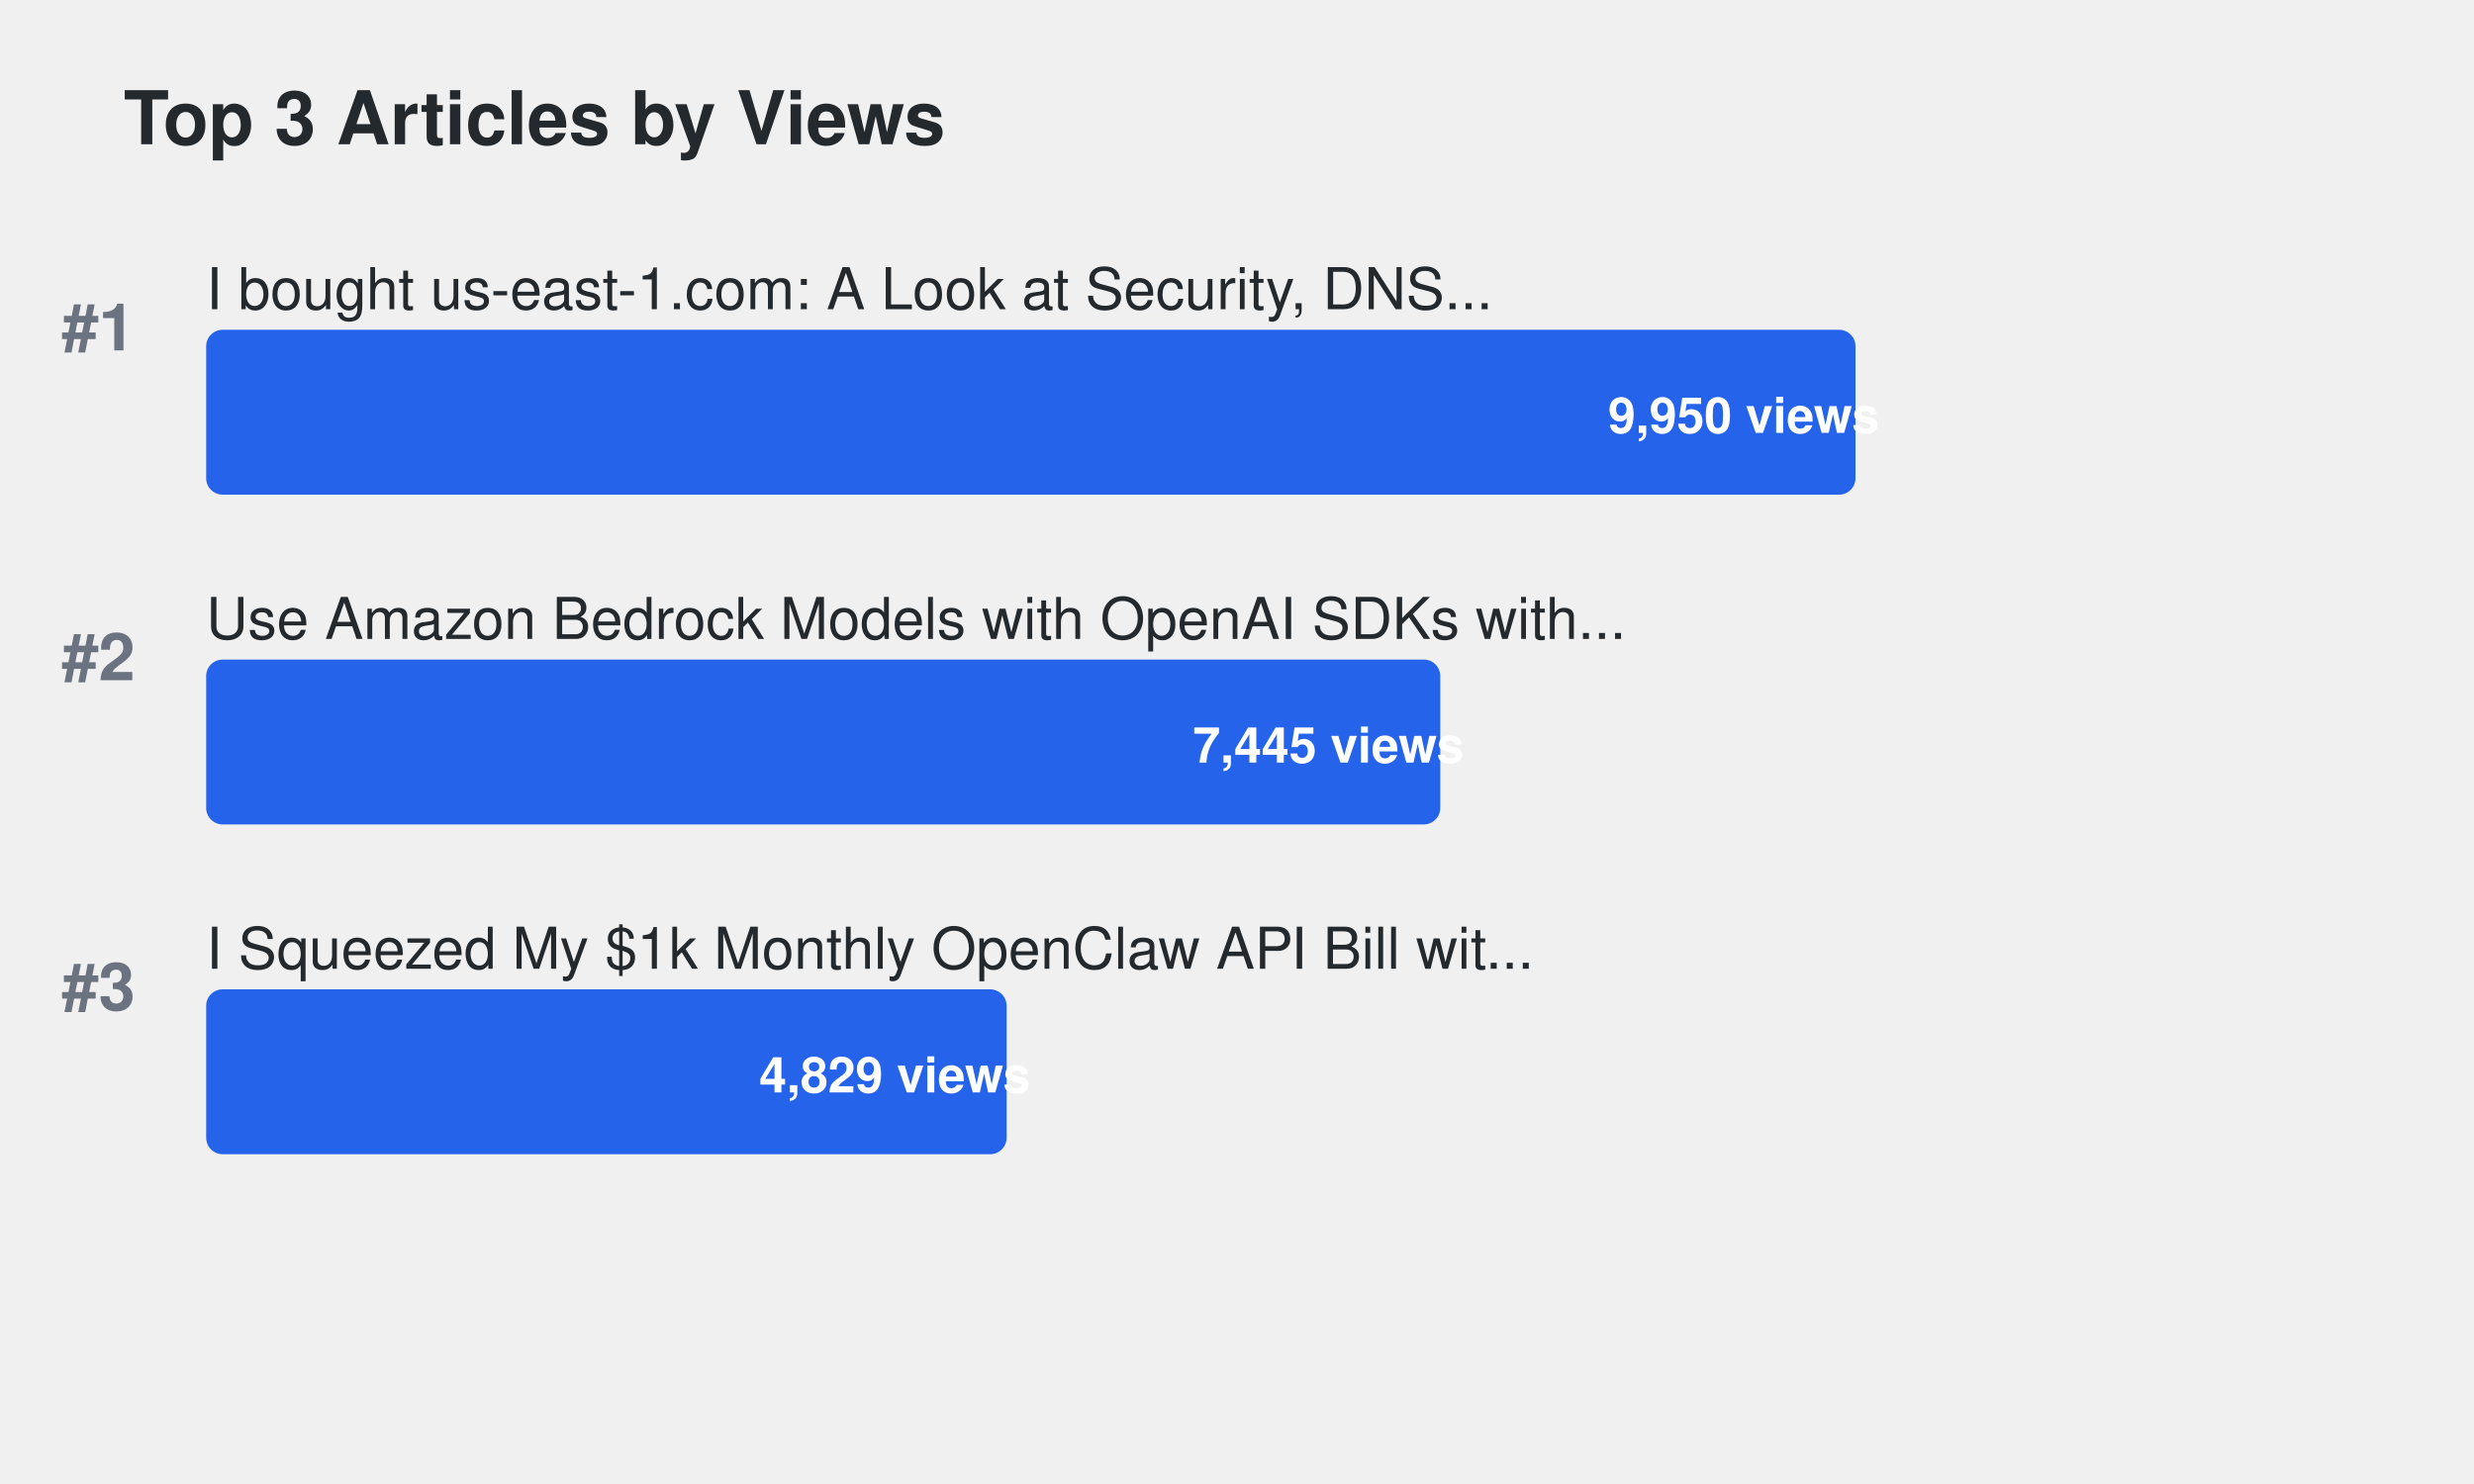
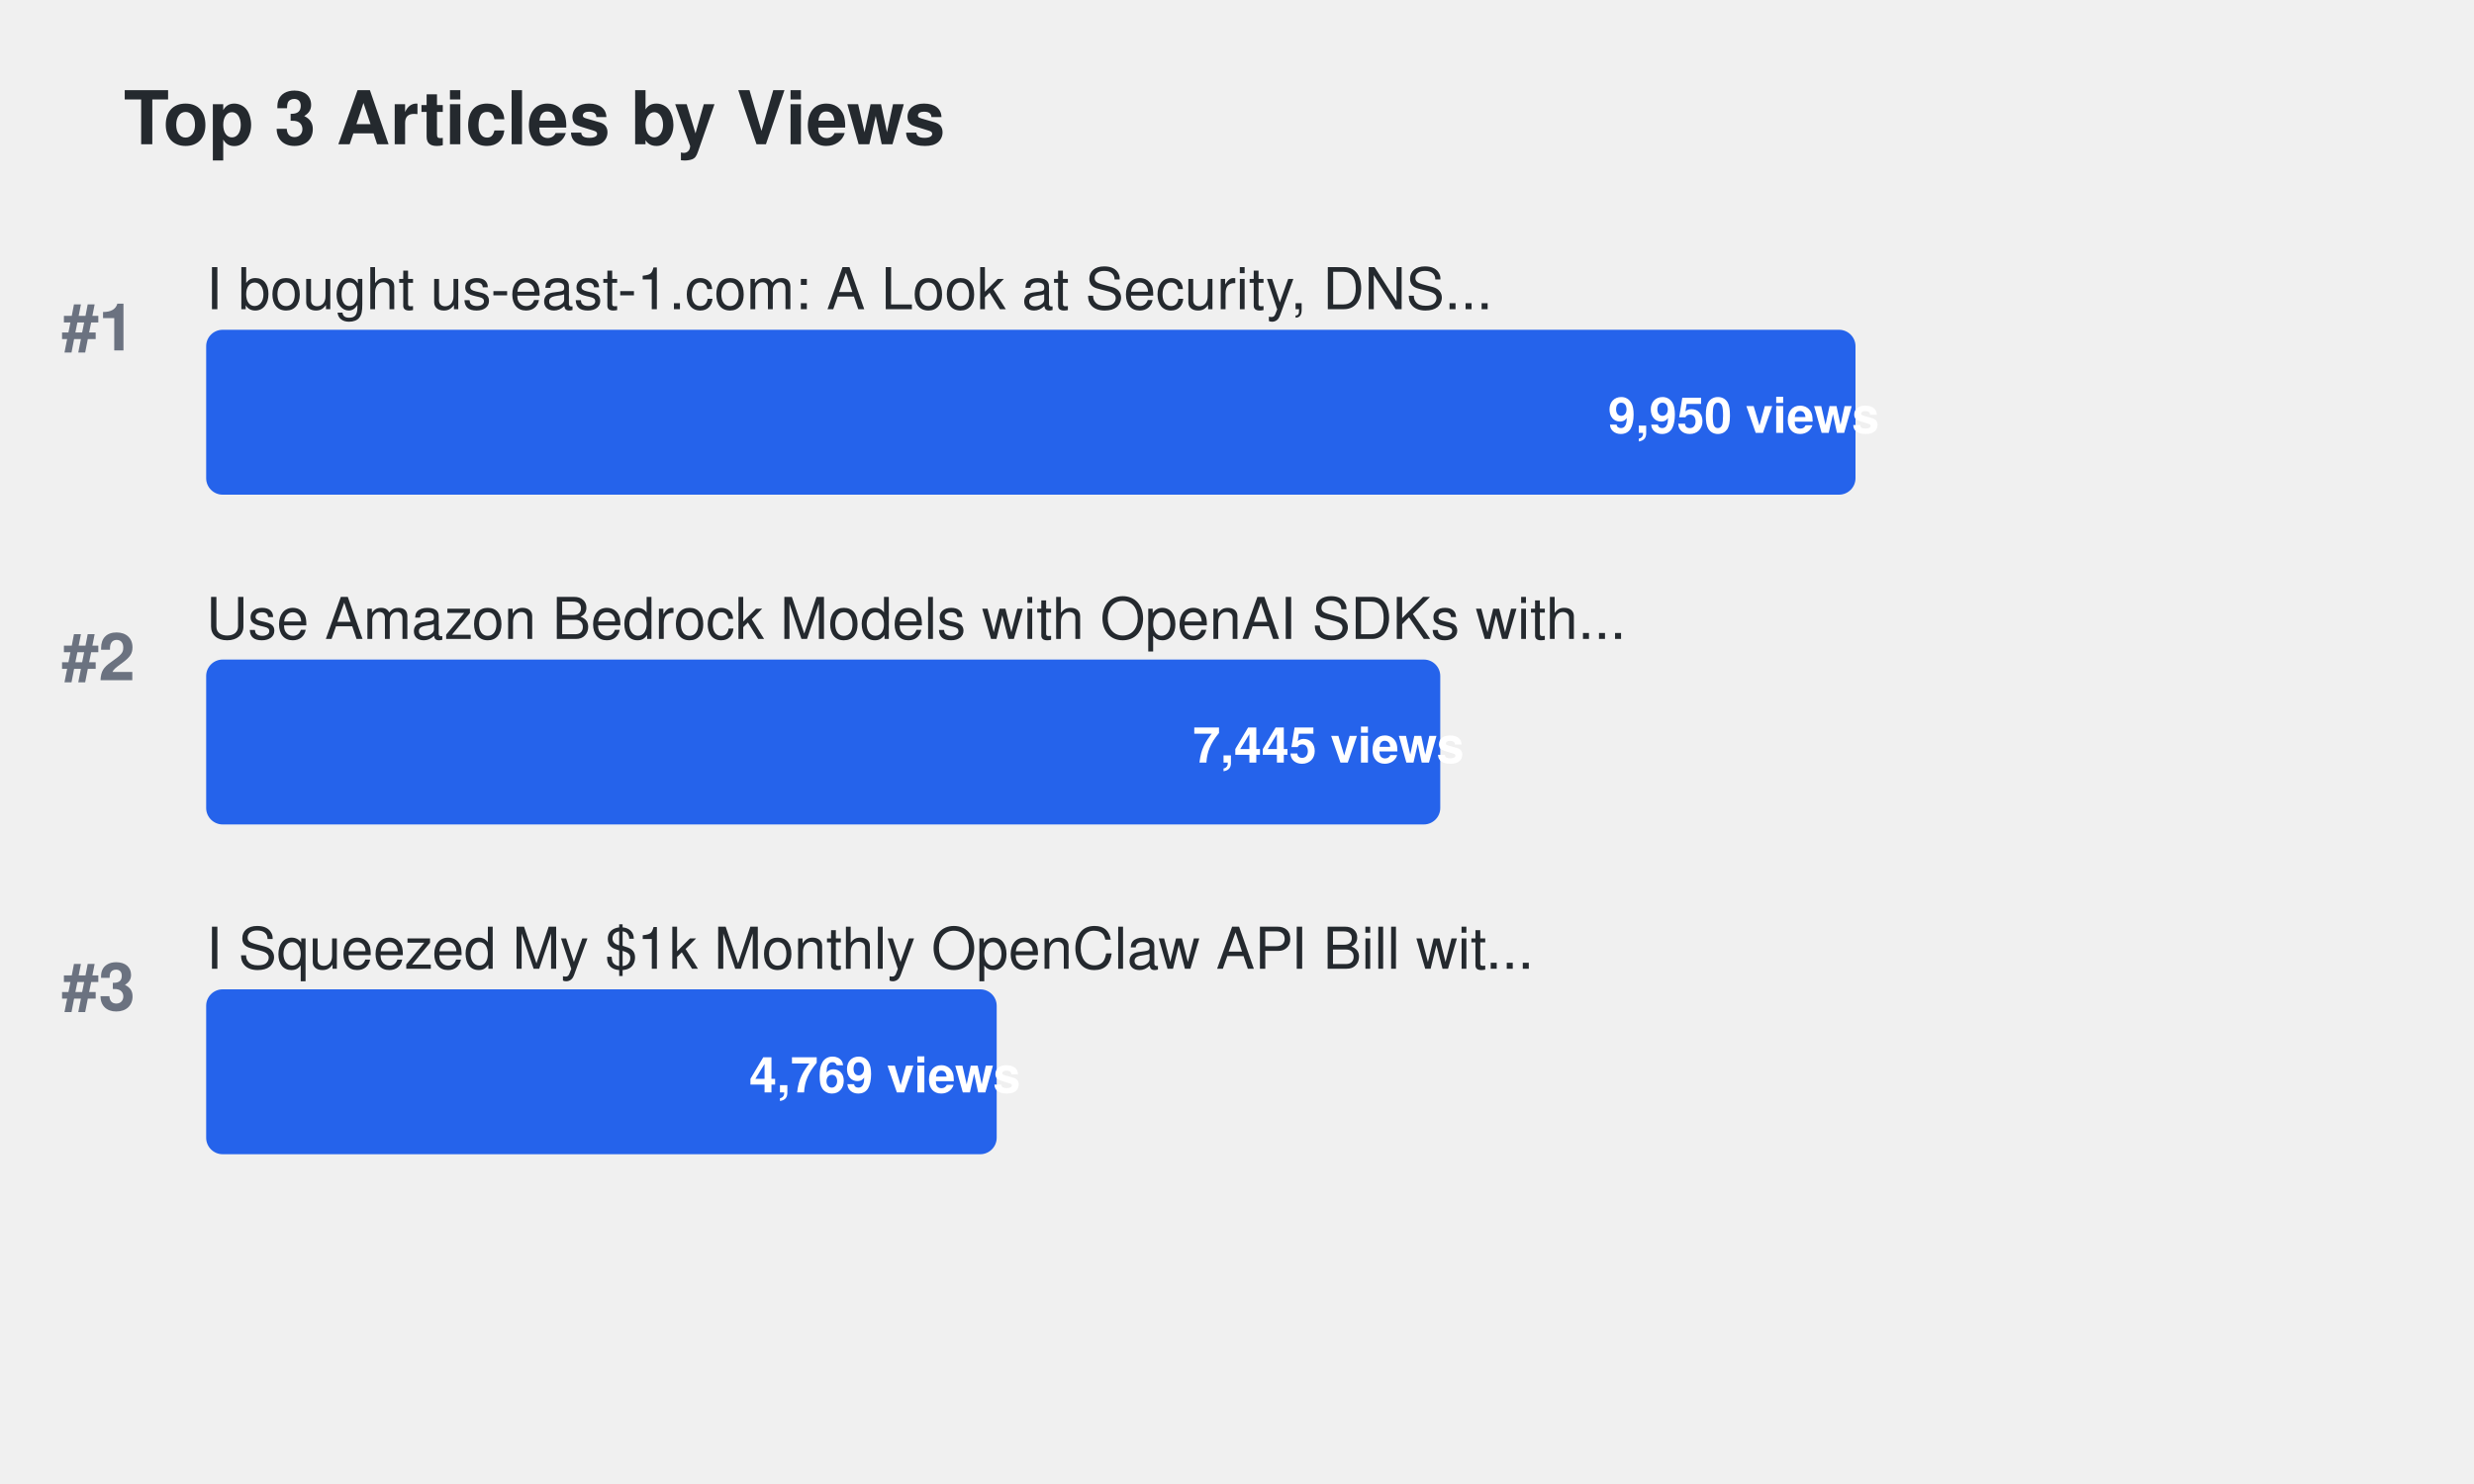
<svg xmlns="http://www.w3.org/2000/svg" width="600" height="360">
  <defs>
    <style>
.title { font-family: -apple-system, BlinkMacSystemFont, "Segoe UI", Helvetica, Arial, sans-serif; font-size: 18px; font-weight: 600; fill: #24292e; }
.article-title { font-family: -apple-system, BlinkMacSystemFont, "Segoe UI", Helvetica, Arial, sans-serif; font-size: 14px; font-weight: 500; fill: #24292e; }
.metric-value { font-family: -apple-system, BlinkMacSystemFont, "Segoe UI", Helvetica, Arial, sans-serif; font-size: 12px; font-weight: 600; fill: #ffffff; }
.rank { font-family: -apple-system, BlinkMacSystemFont, "Segoe UI", Helvetica, Arial, sans-serif; font-size: 16px; font-weight: 700; fill: #6b7280; }
.bar { rx: 4; ry: 4; }
.bar:hover { opacity: 0.8; cursor: pointer; }
a { text-decoration: none; }
a:hover .article-title { fill: #0969da; text-decoration: underline; }
a:hover .bar { opacity: 0.9; }
</style>
  </defs>
  <text x="30" y="35" class="title">Top 3 Articles by Views</text>
  <text x="15" y="85" class="rank">#1</text>
  <a href="https://dev.to/aws-builders/i-bought-us-east-1com-a-look-at-security-dns-traffic-and-protecting-aws-users-15ng" target="_blank">
    <text x="50" y="75" class="article-title">I bought us-east-1.com: A Look at Security, DNS...</text>
    <rect x="50" y="80" width="400.0" height="40" fill="#2563eb" class="bar">
</rect>
    <text x="390.0" y="105" class="metric-value" fill="#ffffff">9,950 views</text>
  </a>
  <text x="15" y="165" class="rank">#2</text>
  <a href="https://dev.to/aws-builders/use-amazon-bedrock-models-via-an-openai-api-compatible-serverless-endpoint-now-without-fixed-cost-5hf5" target="_blank">
    <text x="50" y="155" class="article-title">Use Amazon Bedrock Models with OpenAI SDKs with...</text>
    <rect x="50" y="160" width="299.296" height="40" fill="#2563eb" class="bar">
</rect>
    <text x="289.296" y="185" class="metric-value" fill="#ffffff">7,445 views</text>
  </a>
  <text x="15" y="245" class="rank">#3</text>
  <a href="https://dev.to/aws-builders/i-squeezed-my-1k-monthly-openclaw-api-bill-with-20month-in-aws-credits-heres-the-exact-setup-3gj4" target="_blank">
    <text x="50" y="235" class="article-title">I Squeezed My $1k Monthly OpenClaw API Bill wit...</text>
-     <rect x="50" y="240" width="194.131" height="40" fill="#2563eb" class="bar">
+     <rect x="50" y="240" width="191.719" height="40" fill="#2563eb" class="bar">
</rect>
-     <text x="184.131" y="265" class="metric-value" fill="#ffffff">4,829 views</text>
+     <text x="181.719" y="265" class="metric-value" fill="#ffffff">4,769 views</text>
  </a>
</svg>
